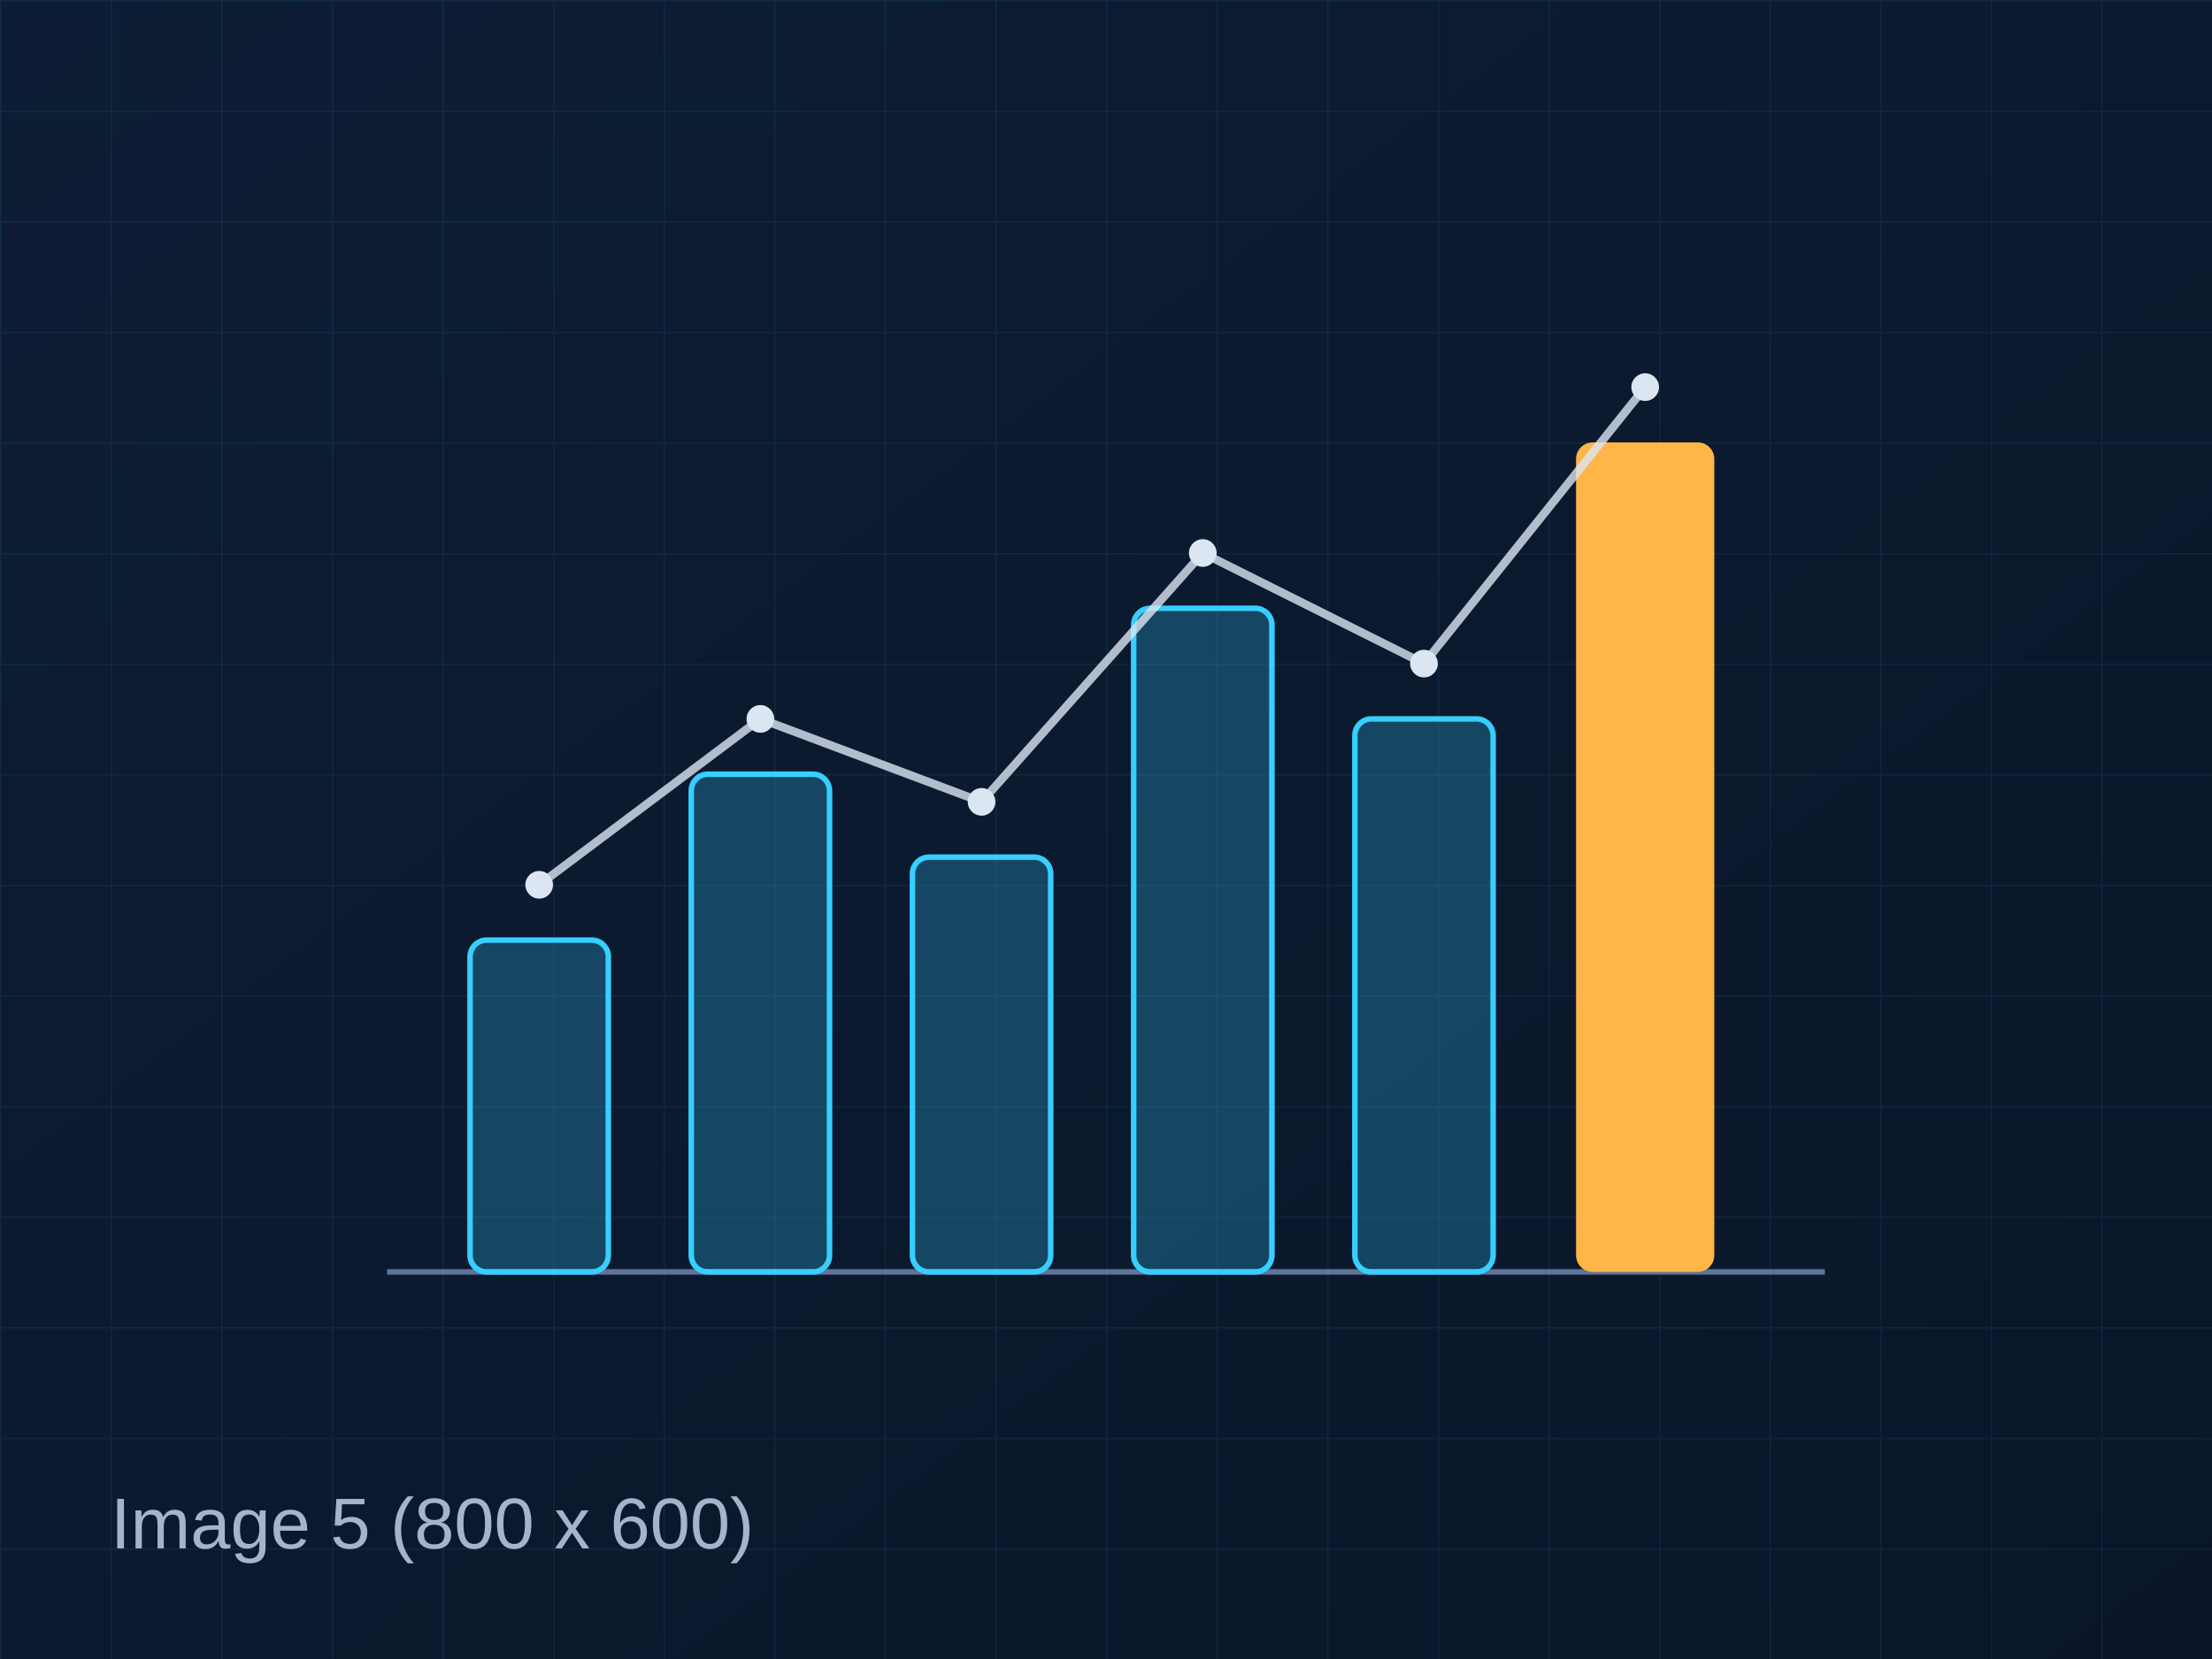
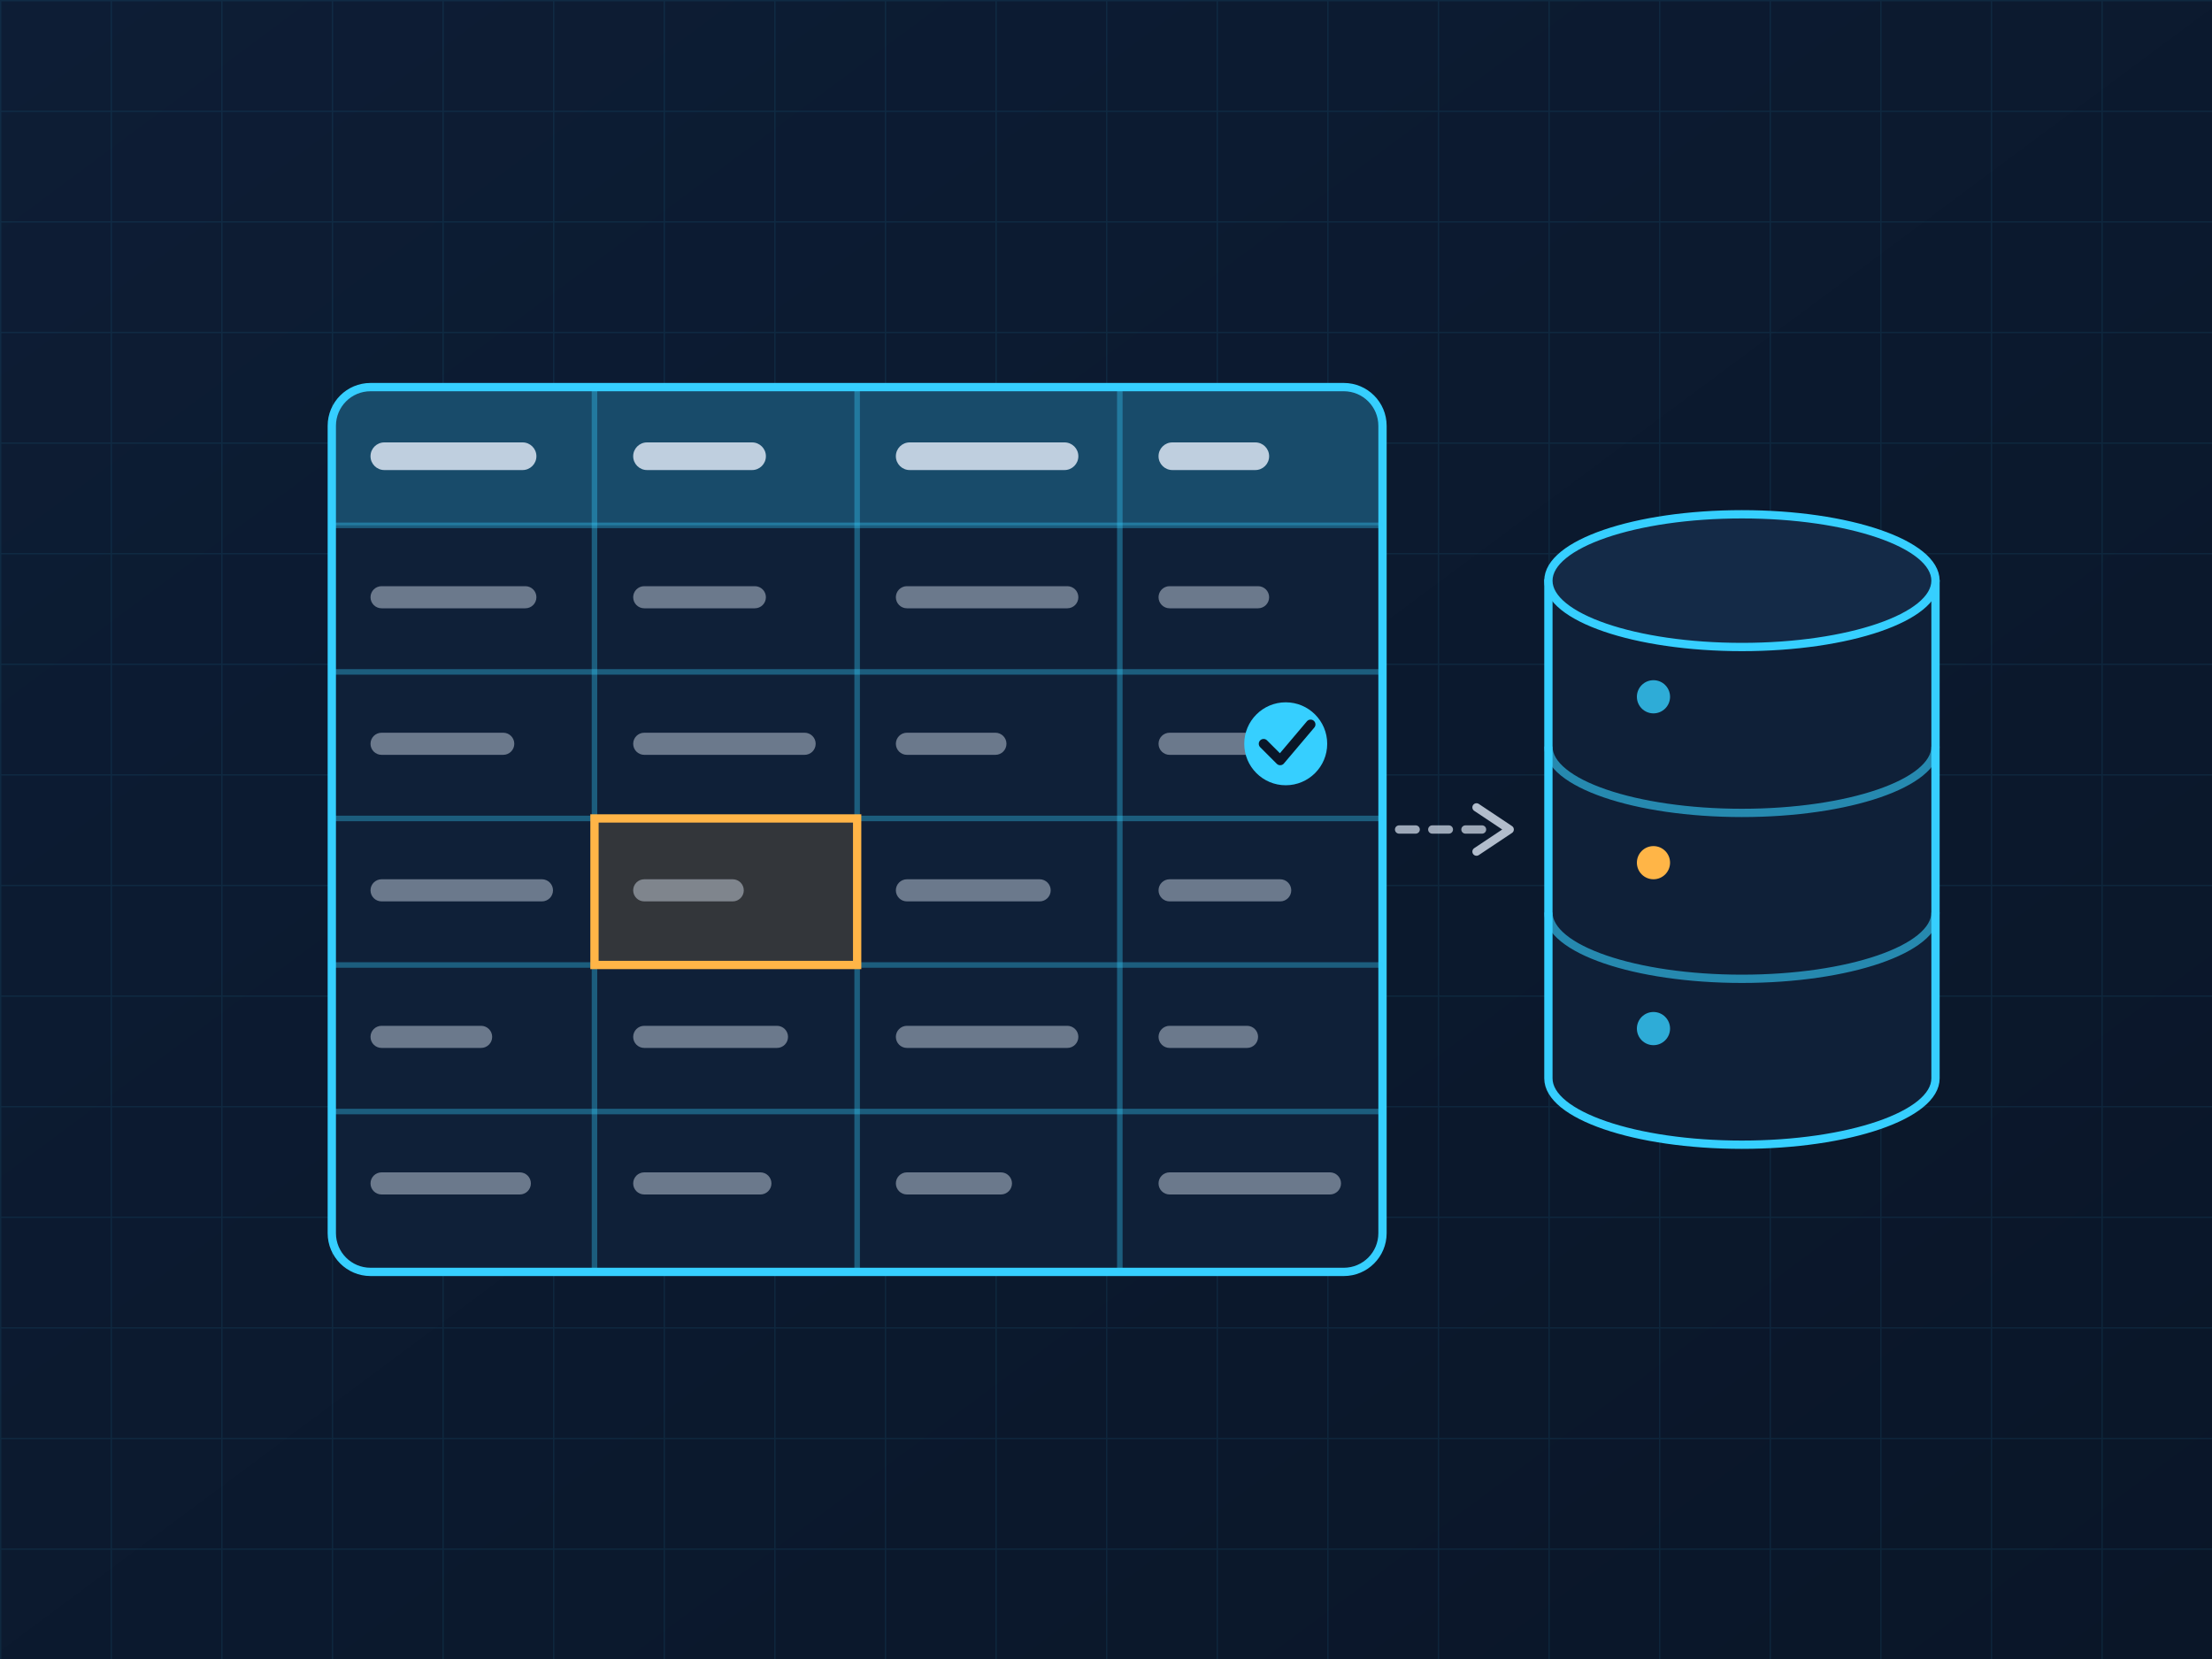
<svg xmlns="http://www.w3.org/2000/svg" viewBox="0 0 800 600" width="800" height="600">
  <defs>
    <linearGradient id="bg" x1="0" y1="0" x2="1" y2="1">
      <stop offset="0" stop-color="#0d1d35" />
      <stop offset="1" stop-color="#0a1628" />
    </linearGradient>
    <pattern id="grid" width="40" height="40" patternUnits="userSpaceOnUse">
      <path d="M40 0H0V40" fill="none" stroke="#36cfff" stroke-opacity="0.08" />
    </pattern>
  </defs>
  <rect width="800" height="600" fill="url(#bg)" />
  <rect width="800" height="600" fill="url(#grid)" />
-   <path d="M140 460H660" stroke="#5d7598" stroke-width="2" />
-   <g fill="#36cfff" fill-opacity="0.25" stroke="#36cfff" stroke-width="2">
-     <rect x="170" y="340" width="50" height="120" rx="6" />
-     <rect x="250" y="280" width="50" height="180" rx="6" />
-     <rect x="330" y="310" width="50" height="150" rx="6" />
-     <rect x="410" y="220" width="50" height="240" rx="6" />
-     <rect x="490" y="260" width="50" height="200" rx="6" />
+   <rect x="120" y="140" width="380" height="320" rx="14" fill="#0f2038" stroke="#36cfff" stroke-width="3" />
+   <path d="M134 140H486A14 14 0 0 1 500 154V190H120V154A14 14 0 0 1 134 140Z" fill="#36cfff" fill-opacity="0.25" />
+   <g stroke="#36cfff" stroke-opacity="0.35" stroke-width="2" fill="none">
+     <path d="M215 140V460M310 140V460M405 140V460" />
+     <path d="M120 190H500M120 243H500M120 296H500M120 349H500M120 402H500" />
  </g>
-   <rect x="570" y="160" width="50" height="300" rx="6" fill="#ffb547" />
-   <path d="M195 320 275 260 355 290 435 200 515 240 595 140" fill="none" stroke="#dce6f3" stroke-opacity="0.8" stroke-width="3" stroke-linecap="round" stroke-linejoin="round" />
-   <g fill="#dce6f3">
-     <circle cx="195" cy="320" r="5" />
-     <circle cx="275" cy="260" r="5" />
-     <circle cx="355" cy="290" r="5" />
-     <circle cx="435" cy="200" r="5" />
-     <circle cx="515" cy="240" r="5" />
-     <circle cx="595" cy="140" r="5" />
-   </g>
-   <text x="40" y="560" fill="#a3b4cb" font-family="Arial, Helvetica, sans-serif" font-size="26">Image 5 (800 x 600)</text>
+   <rect x="215" y="296" width="95" height="53" fill="#ffb547" fill-opacity="0.15" stroke="#ffb547" stroke-width="3" />
+   <rect x="134" y="160" width="60" height="10" rx="5" fill="#dce6f3" fill-opacity="0.85" />
+   <rect x="229" y="160" width="48" height="10" rx="5" fill="#dce6f3" fill-opacity="0.85" />
+   <rect x="324" y="160" width="66" height="10" rx="5" fill="#dce6f3" fill-opacity="0.85" />
+   <rect x="419" y="160" width="40" height="10" rx="5" fill="#dce6f3" fill-opacity="0.85" />
+   <rect x="134" y="212" width="60" height="8" rx="4" fill="#dce6f3" fill-opacity="0.45" />
+   <rect x="229" y="212" width="48" height="8" rx="4" fill="#dce6f3" fill-opacity="0.45" />
+   <rect x="324" y="212" width="66" height="8" rx="4" fill="#dce6f3" fill-opacity="0.45" />
+   <rect x="419" y="212" width="40" height="8" rx="4" fill="#dce6f3" fill-opacity="0.45" />
+   <rect x="134" y="265" width="52" height="8" rx="4" fill="#dce6f3" fill-opacity="0.45" />
+   <rect x="229" y="265" width="66" height="8" rx="4" fill="#dce6f3" fill-opacity="0.45" />
+   <rect x="324" y="265" width="40" height="8" rx="4" fill="#dce6f3" fill-opacity="0.45" />
+   <rect x="419" y="265" width="56" height="8" rx="4" fill="#dce6f3" fill-opacity="0.45" />
+   <rect x="134" y="318" width="66" height="8" rx="4" fill="#dce6f3" fill-opacity="0.45" />
+   <rect x="229" y="318" width="40" height="8" rx="4" fill="#dce6f3" fill-opacity="0.45" />
+   <rect x="324" y="318" width="56" height="8" rx="4" fill="#dce6f3" fill-opacity="0.45" />
+   <rect x="419" y="318" width="48" height="8" rx="4" fill="#dce6f3" fill-opacity="0.45" />
+   <rect x="134" y="371" width="44" height="8" rx="4" fill="#dce6f3" fill-opacity="0.45" />
+   <rect x="229" y="371" width="56" height="8" rx="4" fill="#dce6f3" fill-opacity="0.45" />
+   <rect x="324" y="371" width="66" height="8" rx="4" fill="#dce6f3" fill-opacity="0.45" />
+   <rect x="419" y="371" width="36" height="8" rx="4" fill="#dce6f3" fill-opacity="0.45" />
+   <rect x="134" y="424" width="58" height="8" rx="4" fill="#dce6f3" fill-opacity="0.45" />
+   <rect x="229" y="424" width="50" height="8" rx="4" fill="#dce6f3" fill-opacity="0.45" />
+   <rect x="324" y="424" width="42" height="8" rx="4" fill="#dce6f3" fill-opacity="0.45" />
+   <rect x="419" y="424" width="66" height="8" rx="4" fill="#dce6f3" fill-opacity="0.45" />
+   <circle cx="465" cy="269" r="15" fill="#36cfff" />
+   <path d="M457 269l6 6 11-13" fill="none" stroke="#0a1628" stroke-width="3.5" stroke-linecap="round" stroke-linejoin="round" />
+   <path d="M506 300H540" stroke="#dce6f3" stroke-opacity="0.7" stroke-width="3" stroke-dasharray="6 6" stroke-linecap="round" />
+   <path d="M534 292 546 300 534 308" fill="none" stroke="#dce6f3" stroke-opacity="0.8" stroke-width="3" stroke-linecap="round" stroke-linejoin="round" />
+   <path d="M560 210V390A70 24 0 0 0 700 390V210Z" fill="#0f2038" stroke="#36cfff" stroke-width="3" stroke-linejoin="round" />
+   <ellipse cx="630" cy="210" rx="70" ry="24" fill="#142a47" stroke="#36cfff" stroke-width="3" />
+   <path d="M560 270A70 24 0 0 0 700 270M560 330A70 24 0 0 0 700 330" fill="none" stroke="#36cfff" stroke-opacity="0.6" stroke-width="3" />
+   <circle cx="598" cy="312" r="6" fill="#ffb547" />
+   <circle cx="598" cy="252" r="6" fill="#36cfff" fill-opacity="0.8" />
+   <circle cx="598" cy="372" r="6" fill="#36cfff" fill-opacity="0.8" />
</svg>
